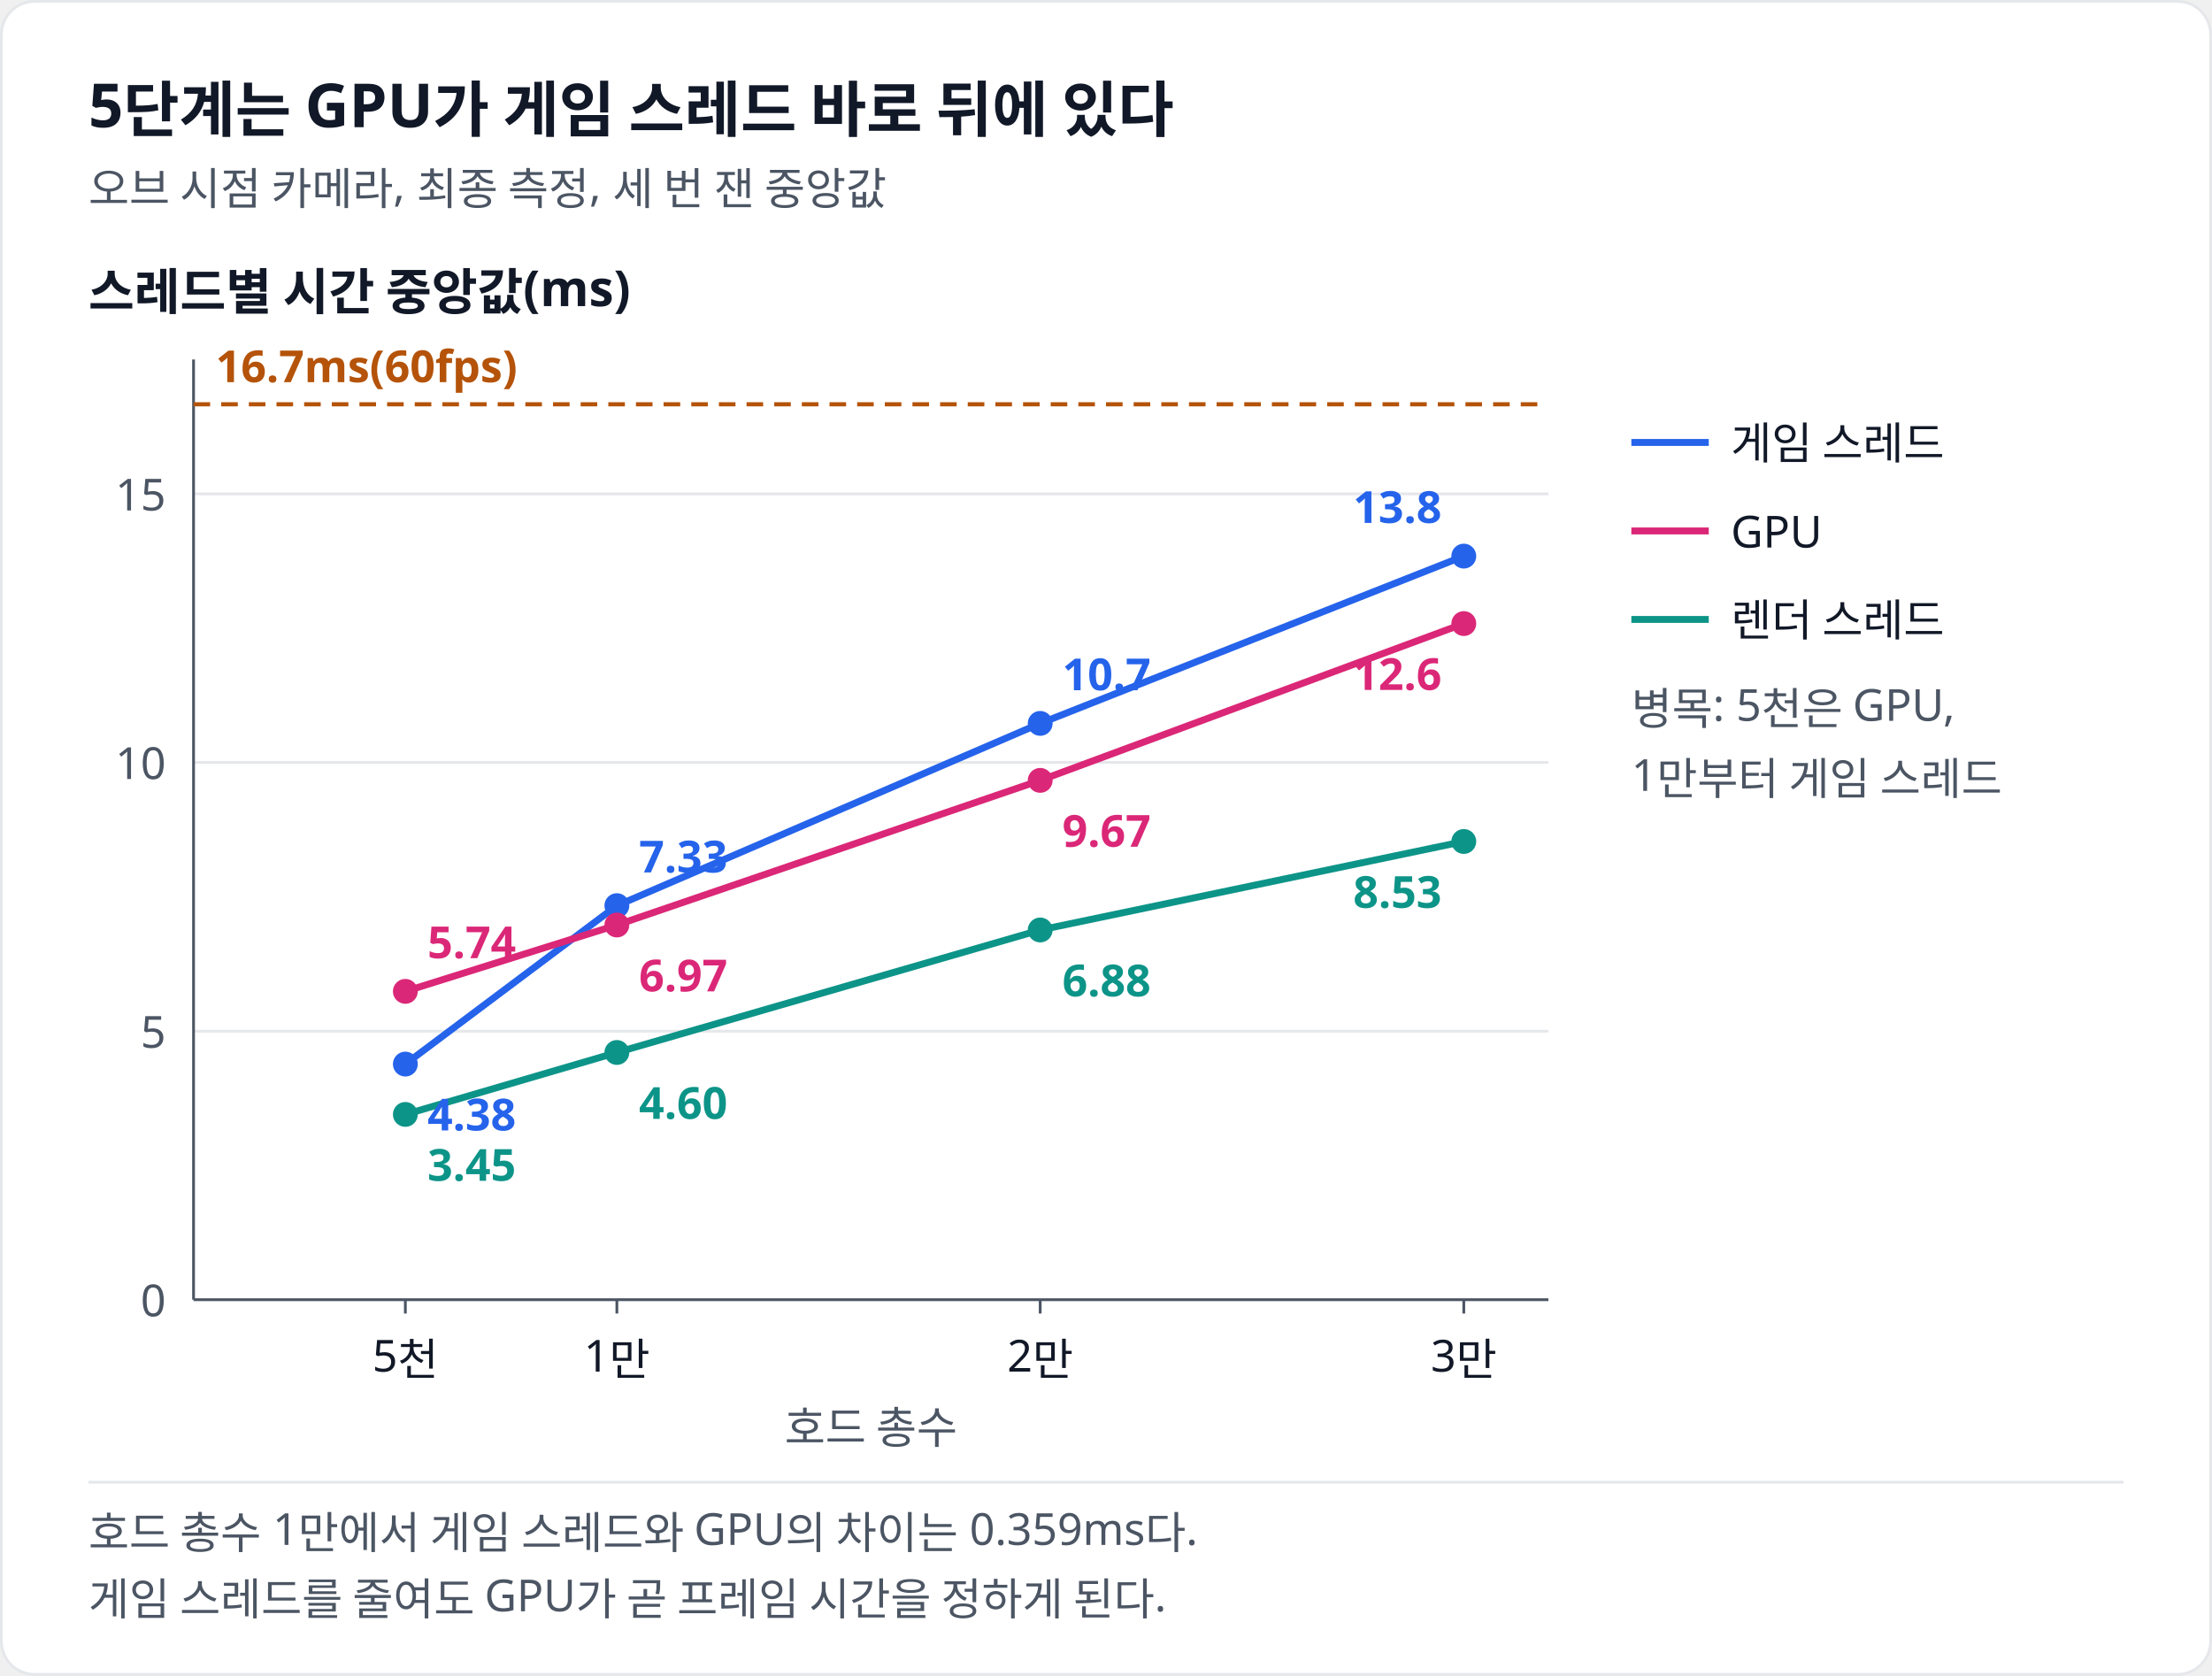
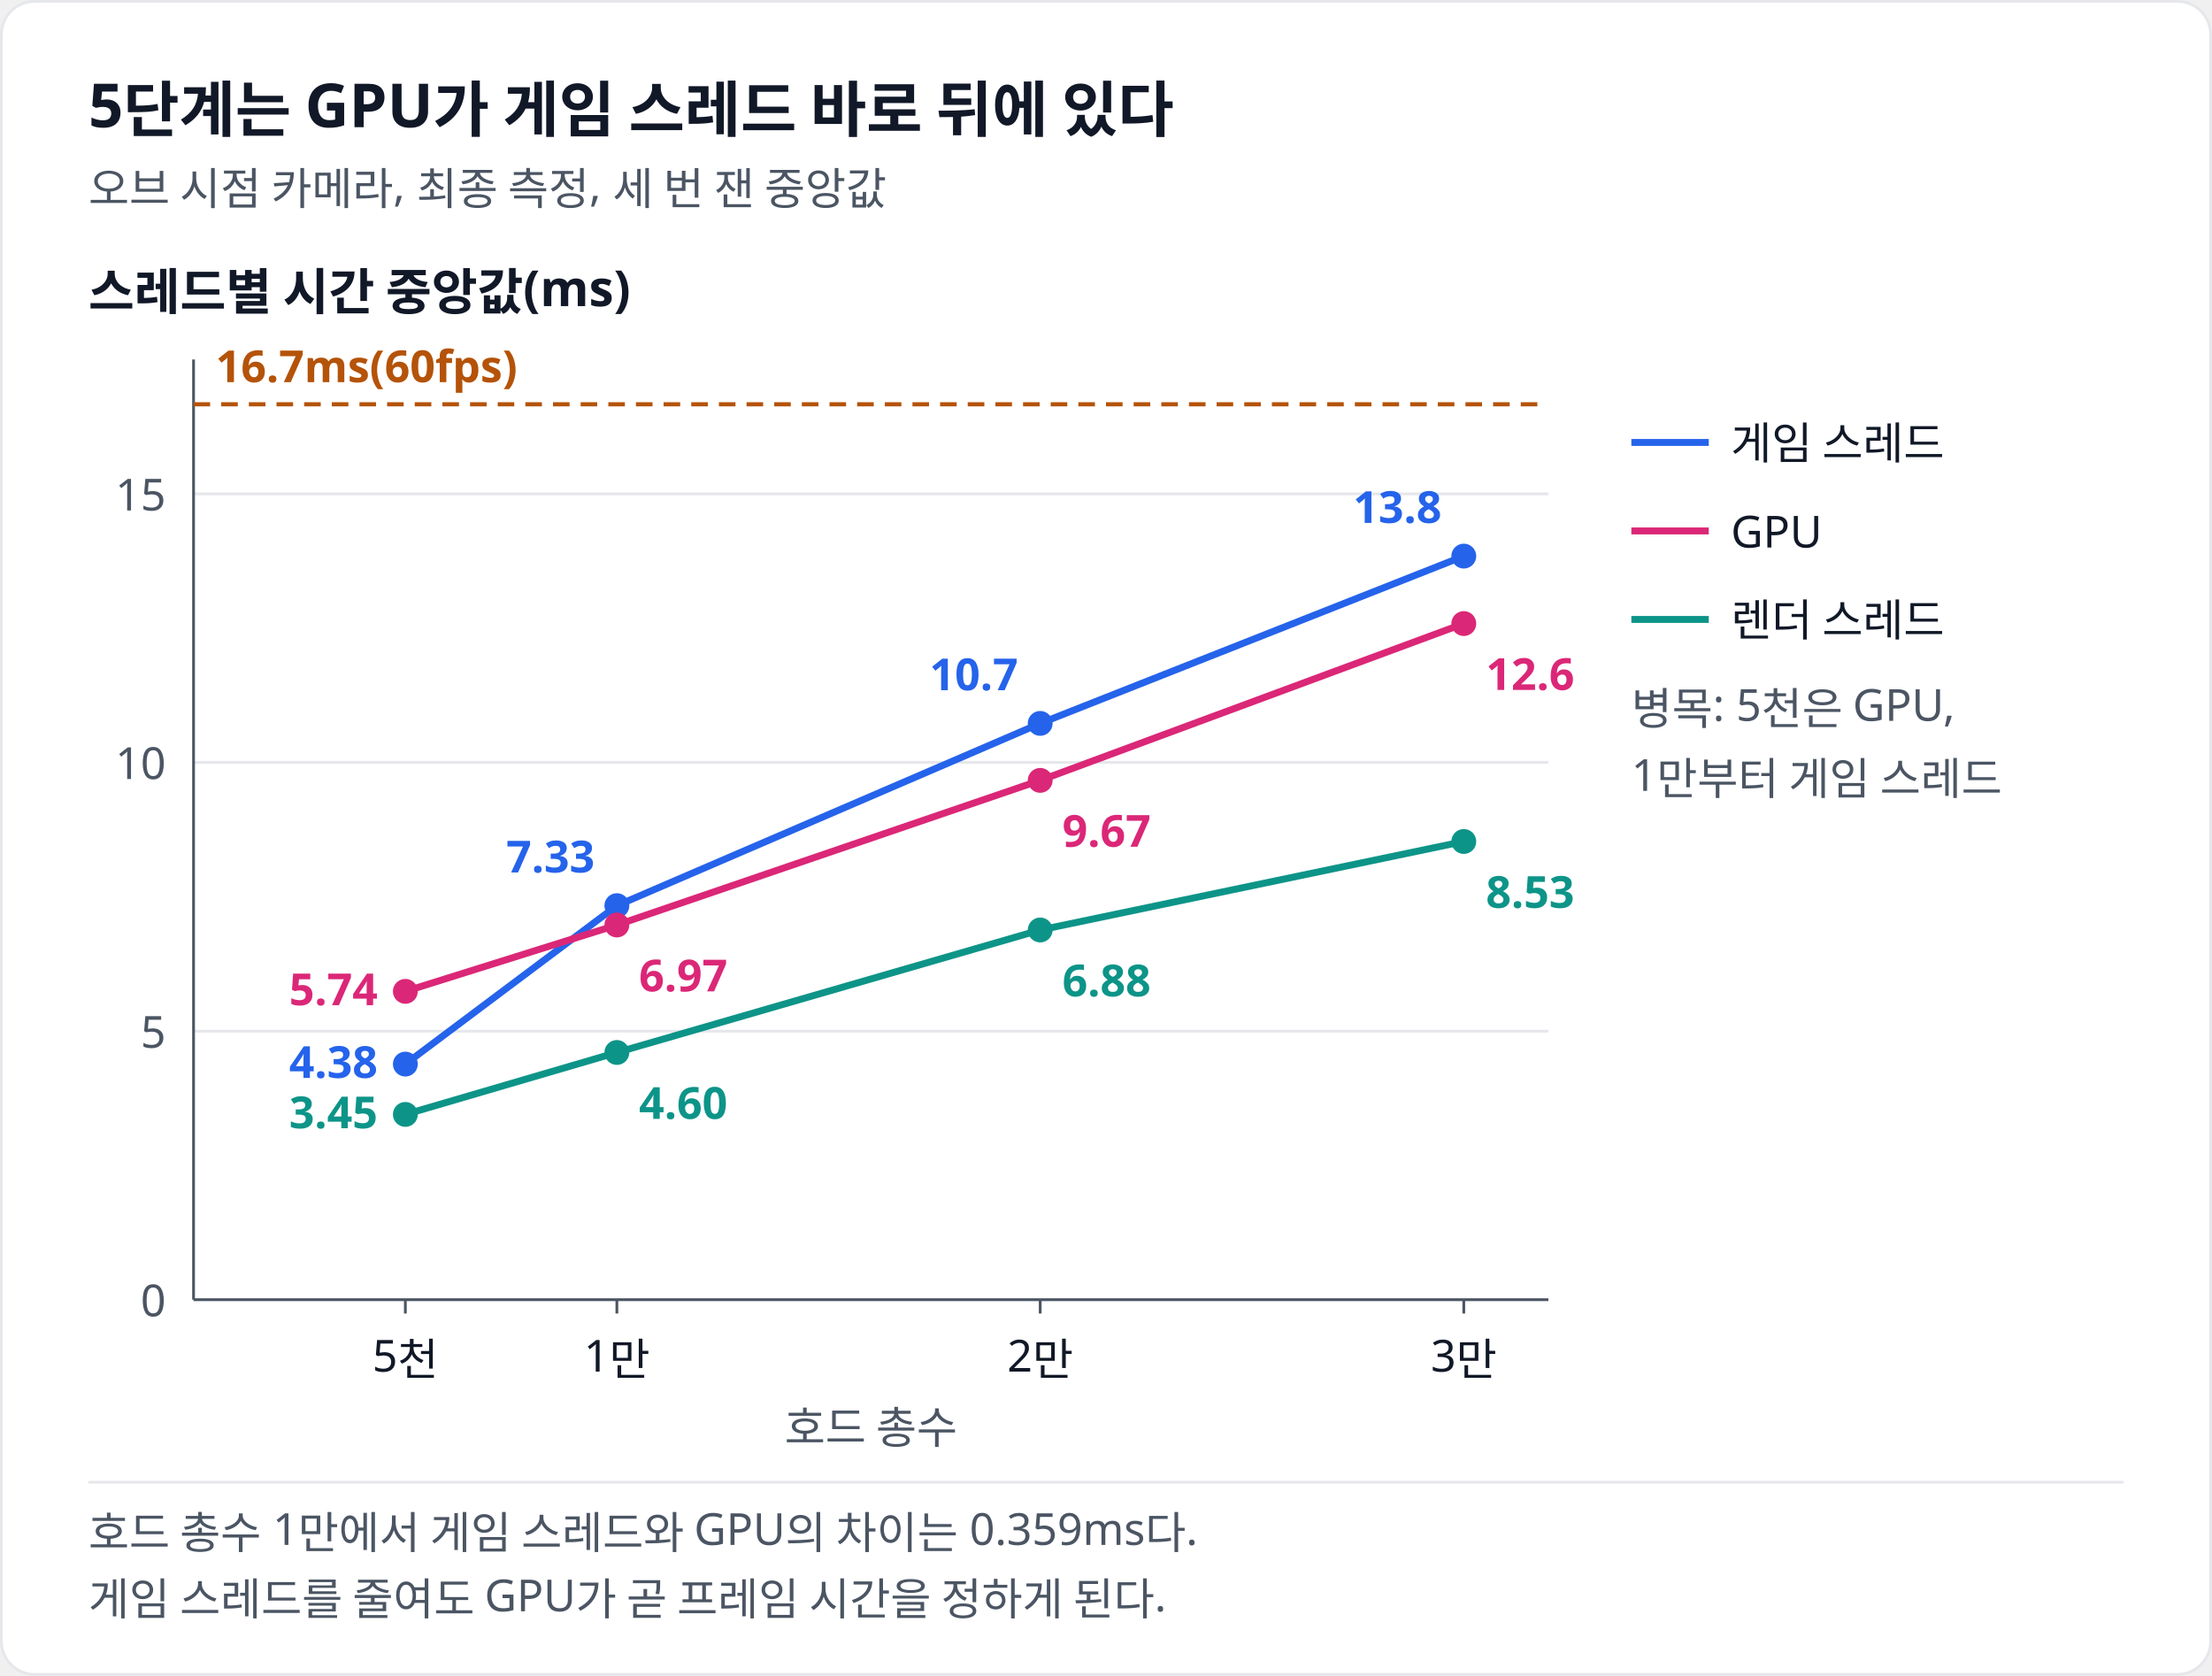
<svg xmlns="http://www.w3.org/2000/svg" width="800" height="606" viewBox="0 0 800 606" font-family="Malgun Gothic, Apple SD Gothic Neo, Noto Sans KR, Segoe UI, sans-serif" font-size="16" fill="#111827">
  <rect x="0.5" y="0.5" width="799" height="605" rx="12" fill="#ffffff" stroke="#e5e7eb" />
  <text x="32" y="46" font-size="22" font-weight="700">5단계는 GPU가 게임 스레드 바로 뒤에 있다</text>
  <text x="32" y="74" font-size="16" fill="#4b5563">오브 시점 카메라, 최종 측정, 세 번 잰 중앙값</text>
  <text x="32" y="112" font-size="18" font-weight="700">스레드별 시간 중앙값(ms)</text>
  <line x1="70" y1="470.0" x2="560" y2="470.0" stroke="#e5e7eb" />
  <text x="60" y="476.0" text-anchor="end" font-size="16" fill="#4b5563">0</text>
  <line x1="70" y1="372.9" x2="560" y2="372.9" stroke="#e5e7eb" />
  <text x="60" y="378.9" text-anchor="end" font-size="16" fill="#4b5563">5</text>
  <line x1="70" y1="275.7" x2="560" y2="275.7" stroke="#e5e7eb" />
  <text x="60" y="281.7" text-anchor="end" font-size="16" fill="#4b5563">10</text>
  <line x1="70" y1="178.6" x2="560" y2="178.6" stroke="#e5e7eb" />
  <text x="60" y="184.6" text-anchor="end" font-size="16" fill="#4b5563">15</text>
  <line x1="146.6" y1="470" x2="146.6" y2="475" stroke="#4b5563" />
  <text x="146.6" y="496" text-anchor="middle" font-size="16">5천</text>
  <line x1="223.1" y1="470" x2="223.1" y2="475" stroke="#4b5563" />
  <text x="223.1" y="496" text-anchor="middle" font-size="16">1만</text>
  <line x1="376.2" y1="470" x2="376.2" y2="475" stroke="#4b5563" />
  <text x="376.2" y="496" text-anchor="middle" font-size="16">2만</text>
  <line x1="529.4" y1="470" x2="529.4" y2="475" stroke="#4b5563" />
  <text x="529.4" y="496" text-anchor="middle" font-size="16">3만</text>
  <line x1="70" y1="470" x2="560" y2="470" stroke="#4b5563" />
  <line x1="70" y1="130" x2="70" y2="470" stroke="#4b5563" />
  <text x="315.0" y="522" text-anchor="middle" font-size="16" fill="#4b5563">호드 총수</text>
  <line x1="70" y1="146.2" x2="560" y2="146.2" stroke="#b45309" stroke-dasharray="6 4" stroke-width="1.5" />
  <text x="78" y="138.2" font-size="16" font-weight="700" fill="#b45309">16.7ms(60fps)</text>
  <polyline points="146.6,384.8 223.1,327.5 376.2,261.6 529.4,201.1" fill="none" stroke="#2563eb" stroke-width="2.5" />
  <circle cx="146.6" cy="384.8" r="4.5" fill="#2563eb" />
  <circle cx="223.1" cy="327.5" r="4.5" fill="#2563eb" />
  <circle cx="376.2" cy="261.6" r="4.5" fill="#2563eb" />
  <circle cx="529.4" cy="201.1" r="4.5" fill="#2563eb" />
  <polyline points="146.6,358.5 223.1,334.5 376.2,282.2 529.4,225.5" fill="none" stroke="#db2777" stroke-width="2.5" />
  <circle cx="146.6" cy="358.5" r="4.5" fill="#db2777" />
  <circle cx="223.1" cy="334.5" r="4.5" fill="#db2777" />
  <circle cx="376.2" cy="282.2" r="4.5" fill="#db2777" />
  <circle cx="529.4" cy="225.5" r="4.5" fill="#db2777" />
  <polyline points="146.6,403.0 223.1,380.6 376.2,336.3 529.4,304.3" fill="none" stroke="#0d9488" stroke-width="2.5" />
  <circle cx="146.6" cy="403.0" r="4.5" fill="#0d9488" />
  <circle cx="223.1" cy="380.6" r="4.5" fill="#0d9488" />
  <circle cx="376.2" cy="336.3" r="4.5" fill="#0d9488" />
  <circle cx="529.4" cy="304.3" r="4.5" fill="#0d9488" />
-   <text x="154.6" y="408.8" text-anchor="start" font-size="16" font-weight="700" fill="#2563eb">4.38</text>
-   <text x="231.1" y="315.5" text-anchor="start" font-size="16" font-weight="700" fill="#2563eb">7.33</text>
-   <text x="384.2" y="249.6" text-anchor="start" font-size="16" font-weight="700" fill="#2563eb">10.7</text>
+   <text x="136.6" y="389.8" text-anchor="end" font-size="16" font-weight="700" fill="#2563eb">4.38</text>
+   <text x="215.1" y="315.5" text-anchor="end" font-size="16" font-weight="700" fill="#2563eb">7.33</text>
+   <text x="368.2" y="249.6" text-anchor="end" font-size="16" font-weight="700" fill="#2563eb">10.7</text>
  <text x="521.4" y="189.1" text-anchor="end" font-size="16" font-weight="700" fill="#2563eb">13.8</text>
-   <text x="154.6" y="346.5" text-anchor="start" font-size="16" font-weight="700" fill="#db2777">5.74</text>
+   <text x="136.6" y="363.5" text-anchor="end" font-size="16" font-weight="700" fill="#db2777">5.74</text>
  <text x="231.1" y="358.5" text-anchor="start" font-size="16" font-weight="700" fill="#db2777">6.97</text>
  <text x="384.2" y="306.2" text-anchor="start" font-size="16" font-weight="700" fill="#db2777">9.67</text>
-   <text x="521.4" y="249.5" text-anchor="end" font-size="16" font-weight="700" fill="#db2777">12.6</text>
-   <text x="154.6" y="427.0" text-anchor="start" font-size="16" font-weight="700" fill="#0d9488">3.45</text>
+   <text x="537.4" y="249.5" text-anchor="start" font-size="16" font-weight="700" fill="#db2777">12.6</text>
+   <text x="136.6" y="408.0" text-anchor="end" font-size="16" font-weight="700" fill="#0d9488">3.45</text>
  <text x="231.1" y="404.6" text-anchor="start" font-size="16" font-weight="700" fill="#0d9488">4.60</text>
  <text x="384.2" y="360.3" text-anchor="start" font-size="16" font-weight="700" fill="#0d9488">6.88</text>
-   <text x="521.4" y="328.3" text-anchor="end" font-size="16" font-weight="700" fill="#0d9488">8.53</text>
+   <text x="537.4" y="328.3" text-anchor="start" font-size="16" font-weight="700" fill="#0d9488">8.53</text>
  <line x1="590" y1="160" x2="618" y2="160" stroke="#2563eb" stroke-width="2.5" />
  <text x="626" y="166" font-size="16">게임 스레드</text>
  <line x1="590" y1="192" x2="618" y2="192" stroke="#db2777" stroke-width="2.5" />
  <text x="626" y="198" font-size="16">GPU</text>
  <line x1="590" y1="224" x2="618" y2="224" stroke="#0d9488" stroke-width="2.5" />
  <text x="626" y="230" font-size="16">렌더 스레드</text>
  <text x="590" y="262" font-size="16" fill="#4b5563">병목: 5천은 GPU,</text>
  <text x="590" y="286" font-size="16" fill="#4b5563">1만부터 게임 스레드</text>
  <line x1="32" y1="536" x2="768" y2="536" stroke="#e5e7eb" />
  <text x="32" y="560" font-size="16" fill="#4b5563">호드 총수 1만에서 게임 스레드와 GPU의 차이는 0.359ms다.</text>
  <text x="32" y="584" font-size="16" fill="#4b5563">게임 스레드를 줄여도 GPU가 곧 프레임 시간을 정하게 된다.</text>
</svg>
